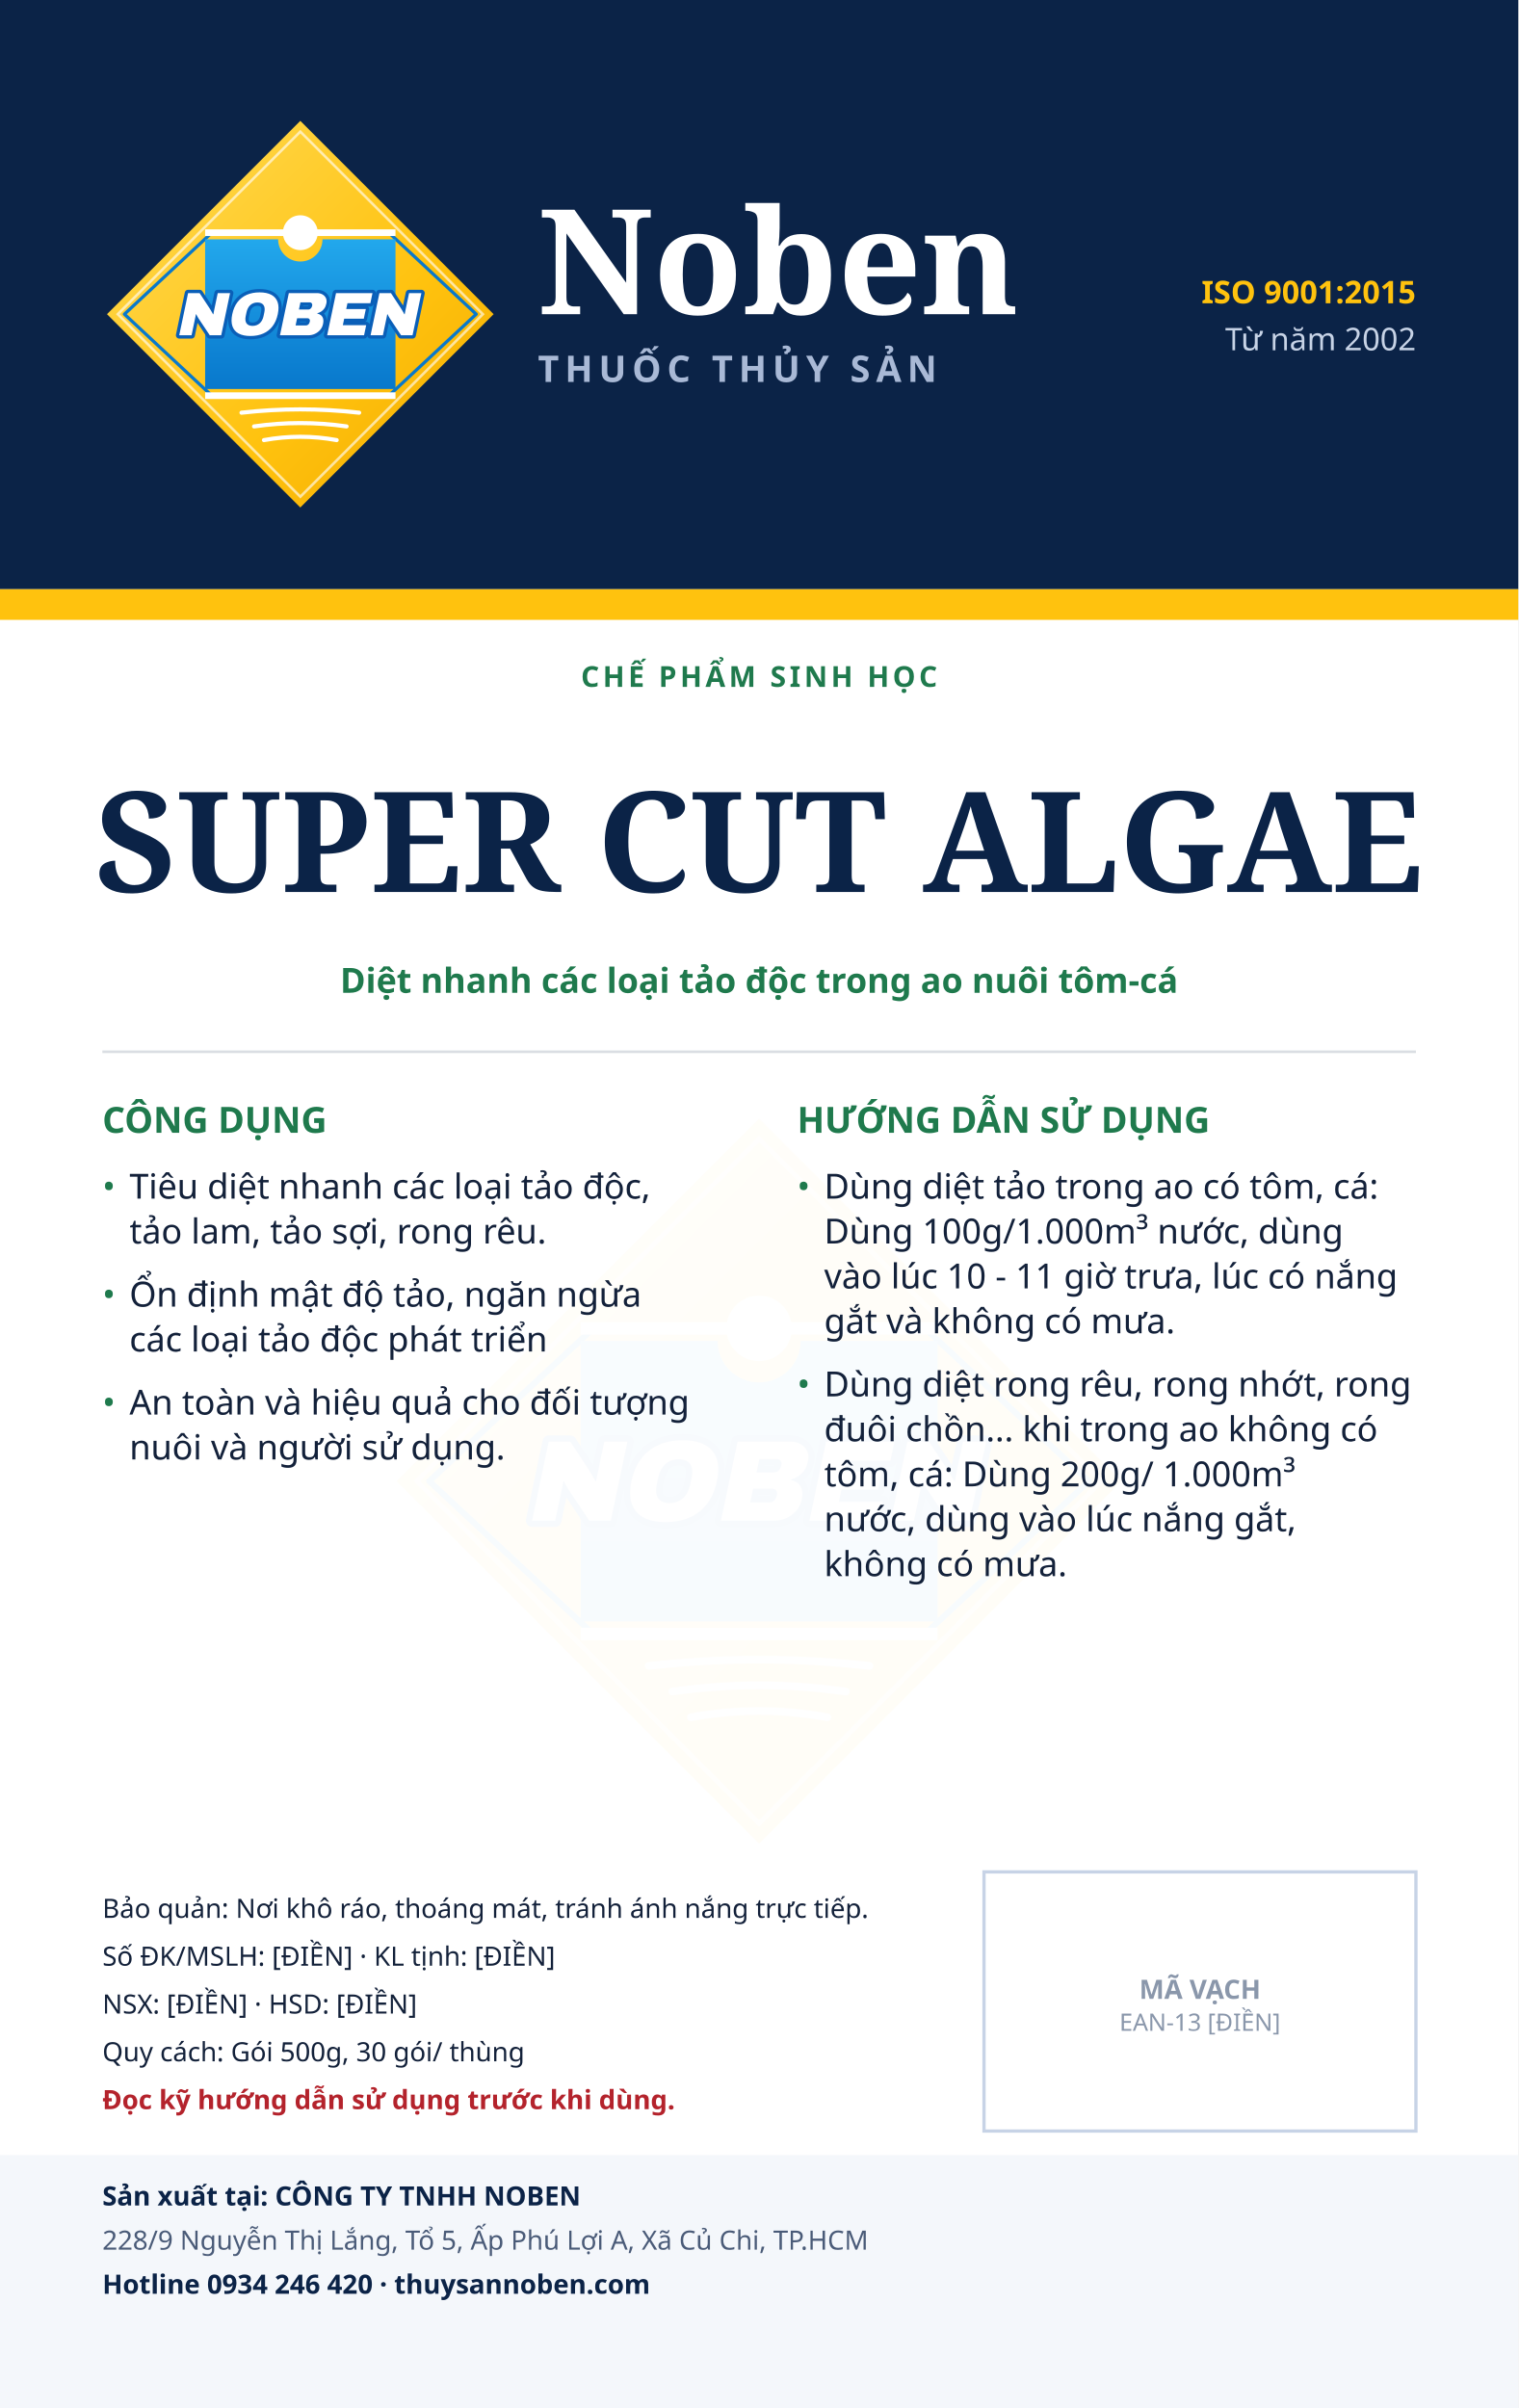
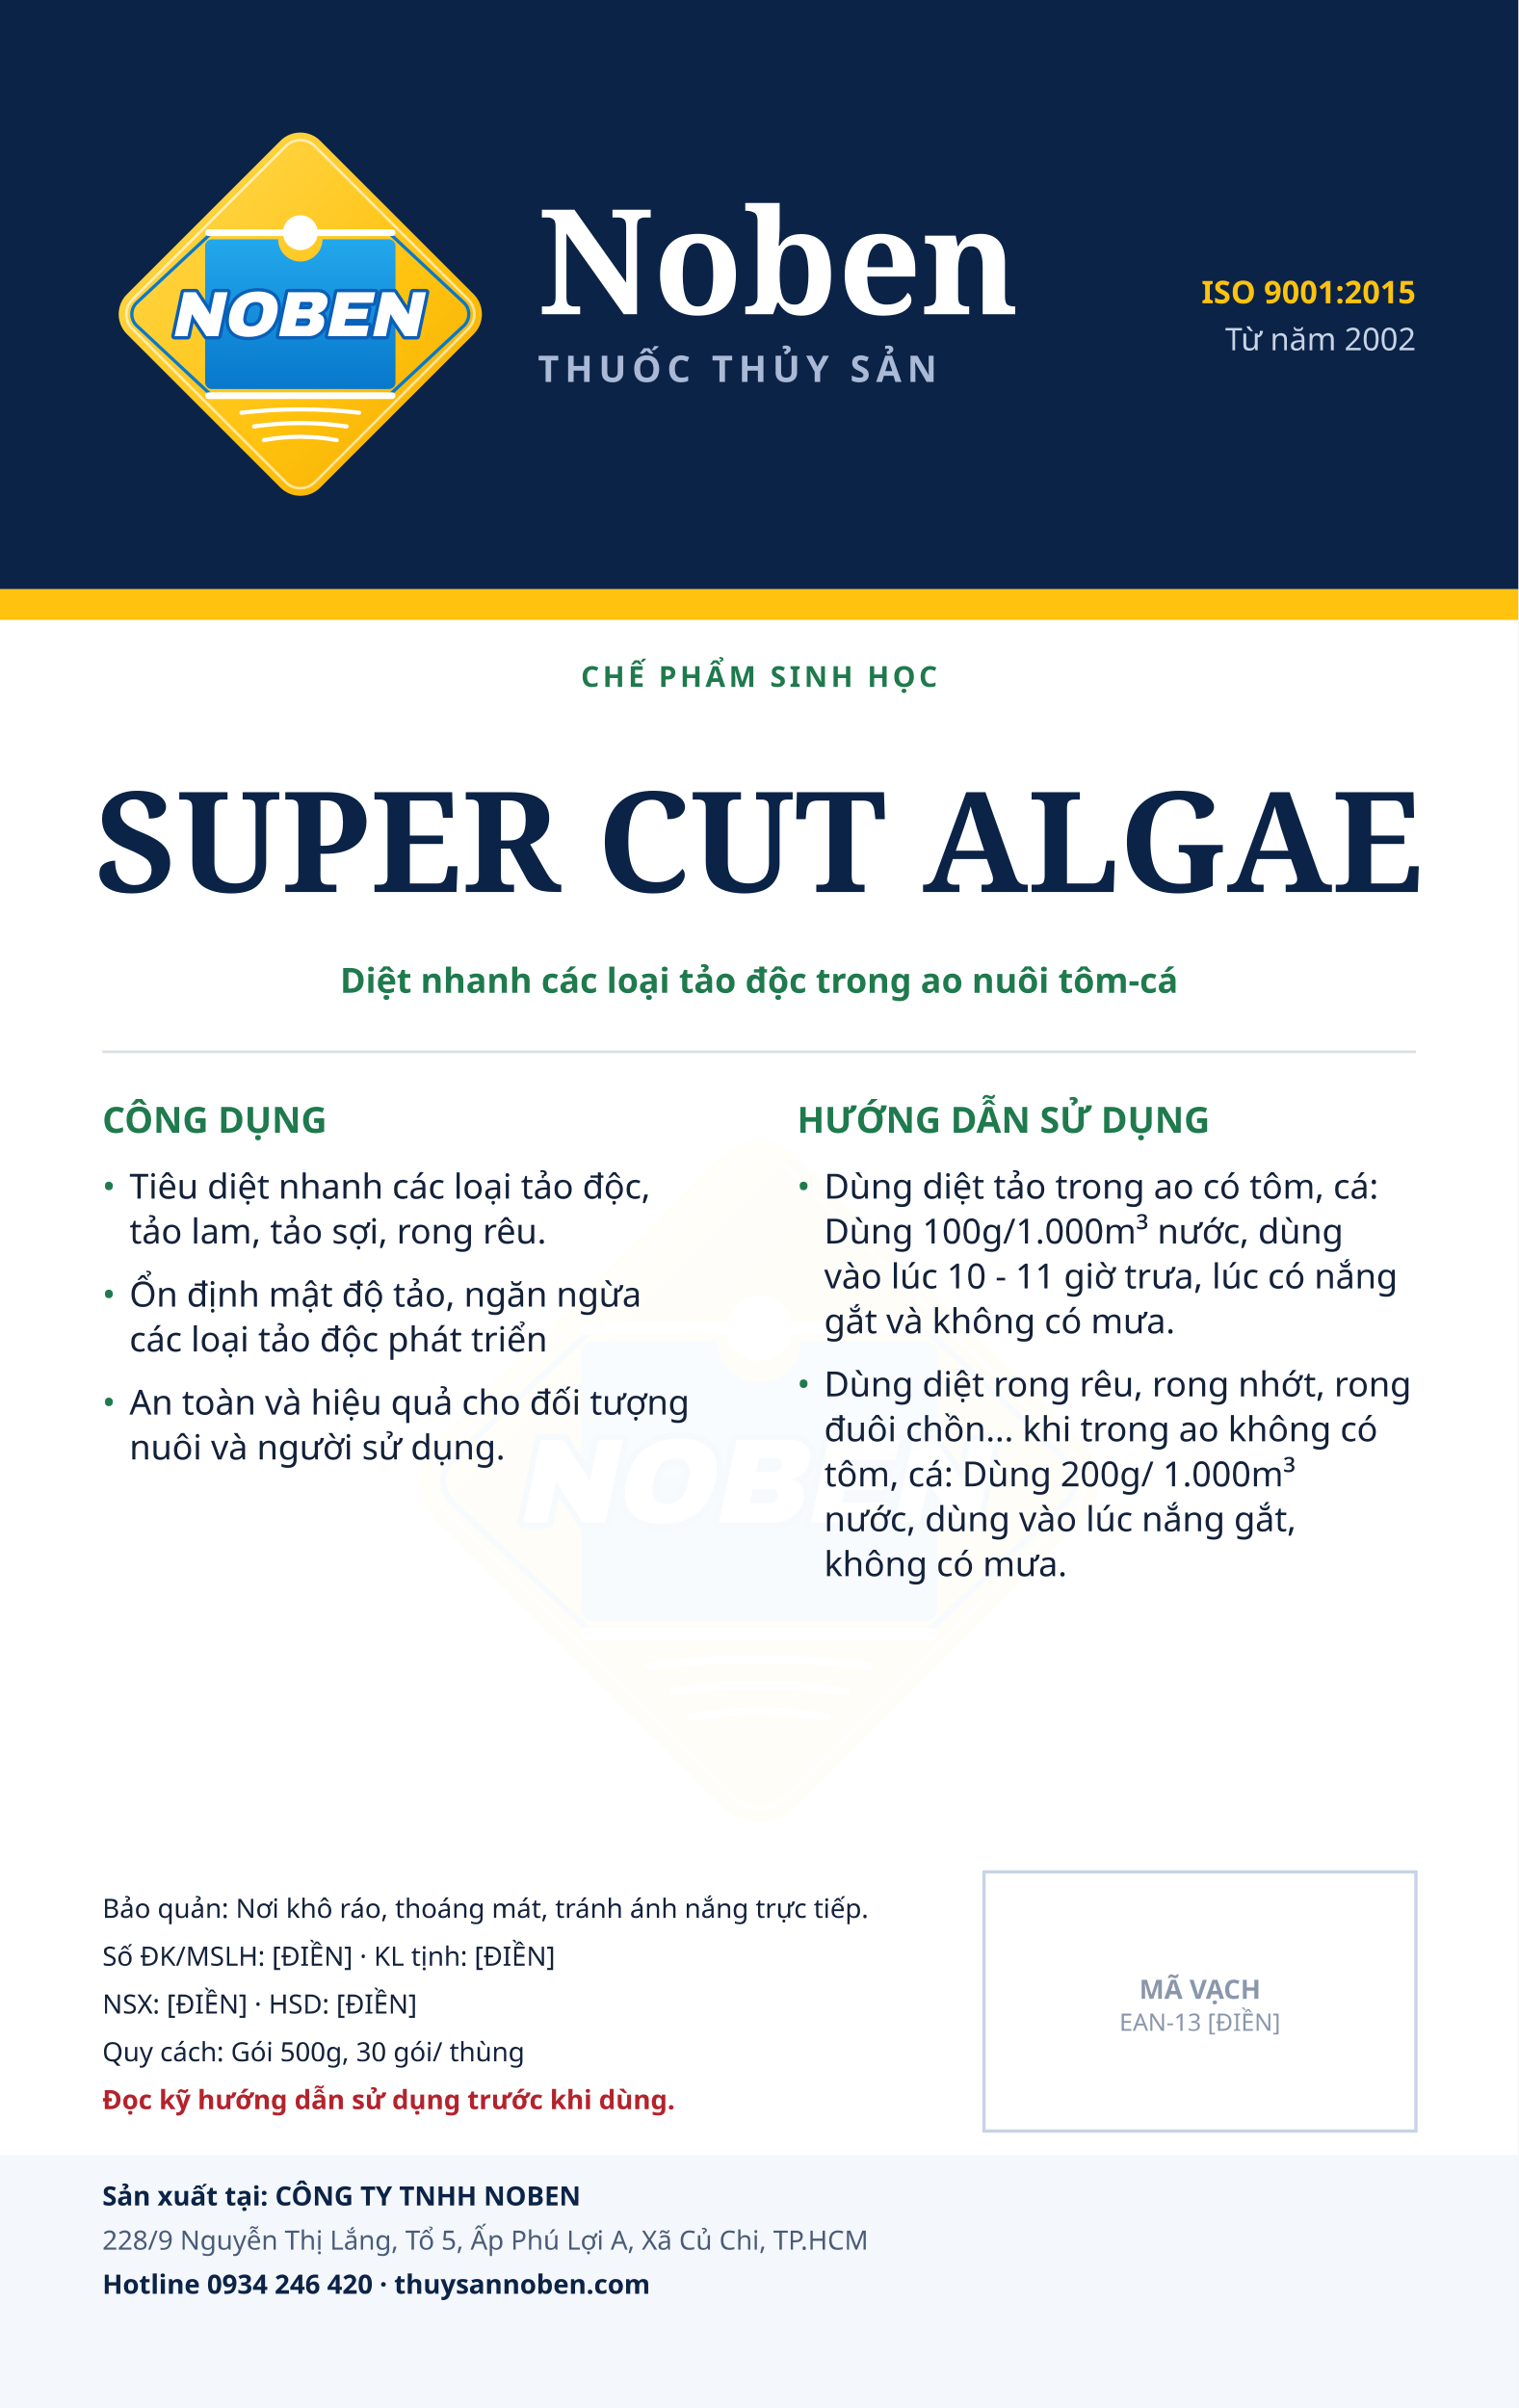
<svg xmlns="http://www.w3.org/2000/svg" xmlns:xlink="http://www.w3.org/1999/xlink" width="116mm" height="183.98mm" viewBox="-3 -3 116 183.98" data-trim="110 177.98" data-tran-le="3" data-an-toan="4.82">
  <defs>
    <clipPath id="nb-trang-giua">
      <rect x="0" y="44.36" width="110" height="117.29" />
    </clipPath>
  </defs>
  <g id="nen">
    <rect x="-3" y="-3" width="116" height="183.98" fill="#ffffff" />
    <rect x="-3" y="161.65" width="116" height="19.33" fill="#f4f7fb" />
    <g opacity="0.035" clip-path="url(#nb-trang-giua)">
      <use href="#nb-mark-art" xlink:href="#nb-mark-art" transform="translate(26.64 81.81) scale(0.11077)" />
    </g>
  </g>
  <g id="dai-thuong-hieu" data-khung="38.09 0 67.09 42.02">
    <rect x="-3" y="-3" width="116" height="45.02" fill="#0b2347" />
    <rect x="-3" y="42.02" width="116" height="2.34" fill="#ffc20e" />
    <text font-family="'Playfair Display ExtraBold', 'Playfair Display', serif" font-weight="800" font-size="11.18" fill="#ffffff" x="38.09" y="21.01">Noben</text>
    <text font-family="'Be Vietnam Pro SemiBold', 'Be Vietnam Pro', sans-serif" font-weight="600" font-size="2.79" fill="#a9b9d6" letter-spacing="0.45" x="38.09" y="26.18">THUỐC THỦY SẢN</text>
    <text font-family="'Be Vietnam Pro SemiBold', 'Be Vietnam Pro', sans-serif" font-weight="600" font-size="2.39" fill="#ffc20e" text-anchor="end" x="105.18" y="20.17">ISO 9001:2015</text>
    <text font-family="'Be Vietnam Pro', sans-serif" font-weight="400" font-size="2.39" fill="#c7d3e6" text-anchor="end" x="105.18" y="23.76">Từ năm 2002</text>
  </g>
  <g id="logo">
    <g transform="translate(4.82 5.88) scale(0.05908)">
      <g id="nb-mark-art">
        <defs>
          <linearGradient id="nb-g" x1="0" y1="0" x2="1" y2="1">
            <stop offset="0" stop-color="#ffdb57" />
            <stop offset=".618" stop-color="#ffc20e" />
            <stop offset="1" stop-color="#f2a900" />
          </linearGradient>
          <linearGradient id="nb-b" x1="0" y1="0" x2="0" y2="1">
            <stop offset="0" stop-color="#22a8ec" />
            <stop offset=".618" stop-color="#1289d8" />
            <stop offset="1" stop-color="#0878cc" />
          </linearGradient>
        </defs>
-         <path d="M256 6 L506 256 L256 506 L6 256 Z" fill="url(#nb-g)" />
-         <path d="M256 19.93 L492.07 256 L256 492.07 L19.93 256 Z" fill="none" stroke="#fff" stroke-opacity=".618" stroke-width="3.29" />
-         <path d="M370.48 150.62 L483.46 256 L370.48 361.38 M141.52 150.62 L28.54 256 L141.52 361.38" fill="none" stroke="#0878cc" stroke-width="4.18" stroke-linejoin="round" stroke-linecap="round" />
-         <path d="M132.91 150.62 H379.09 M132.91 361.38 H379.09" stroke="#fff" stroke-width="8.61" />
-         <path d="M132.91 159.23 H227.33 A28.67 28.67 0 0 0 284.67 159.23 H379.09 V352.77 H132.91 Z" fill="url(#nb-b)" />
+         <path d="M281.79 31.79 L480.21 230.21 A36.47 36.47 0 0 1 480.21 281.79 L281.79 480.21 A36.47 36.47 0 0 1 230.21 480.21 L31.79 281.79 A36.47 36.47 0 0 1 31.79 230.21 L230.21 31.79 A36.47 36.47 0 0 1 281.79 31.79 Z" fill="url(#nb-g)" />
+         <path d="M274.83 38.76 L473.24 237.17 A26.62 26.62 0 0 1 473.24 274.83 L274.83 473.24 A26.62 26.62 0 0 1 237.17 473.24 L38.76 274.83 A26.62 26.62 0 0 1 38.76 237.17 L237.17 38.76 A26.62 26.62 0 0 1 274.83 38.76 Z" fill="none" stroke="#fff" stroke-opacity=".618" stroke-width="3.29" />
+         <path d="M370.48 150.62 L467.36 240.98 A20.53 20.53 0 0 1 467.36 271.02 L370.48 361.38 M141.52 150.62 L44.64 240.98 A20.53 20.53 0 0 0 44.64 271.02 L141.52 361.38" fill="none" stroke="#0878cc" stroke-width="4.18" stroke-linejoin="round" stroke-linecap="round" />
+         <rect x="132.91" y="146.31" width="246.19" height="8.61" rx="4.31" fill="#fff" />
+         <rect x="132.91" y="357.08" width="246.19" height="8.61" rx="4.31" fill="#fff" />
+         <path d="M141.52 159.23 H227.33 A28.67 28.67 0 0 0 284.67 159.23 H370.48 A8.61 8.61 0 0 1 379.09 167.84 V344.16 A8.61 8.61 0 0 1 370.48 352.77 H141.52 A8.61 8.61 0 0 1 132.91 344.16 V167.84 A8.61 8.61 0 0 1 141.52 159.23 Z" fill="url(#nb-b)" />
        <circle cx="256" cy="150.62" r="22.54" fill="#fff" />
-         <g transform="translate(93.56 283.26) scale(0.8613)">
-           <path d="M6.808 0.0 20.1 -63.296H37.396L52.312 -40.572Q52.947 -39.652 53.96 -37.904Q54.973 -36.156 56.022 -34.362Q57.071 -32.568 57.575 -31.464L58.074 -31.648Q58.523 -34.224 59.054 -36.754Q59.586 -39.284 59.856 -40.572L64.628 -63.296H83.12L69.828 0.0H52.624L35.765 -25.3Q34.587 -27.14 33.802 -28.658Q33.017 -30.176 32.295 -31.556L31.796 -31.372Q31.521 -29.624 31.154 -27.876Q30.787 -26.128 30.613 -25.3L25.3 0.0Z M113.676 1.104Q102.912 1.104 96.049 -2.576Q89.186 -6.256 86.674 -13.57Q84.162 -20.884 86.422 -31.648Q88.702 -42.504 94.276 -49.772Q99.85 -57.04 108.259 -60.72Q116.668 -64.4 127.432 -64.4Q138.288 -64.4 145.151 -60.72Q152.014 -57.04 154.536 -49.772Q157.058 -42.504 154.778 -31.648Q152.518 -20.884 146.934 -13.57Q141.35 -6.256 132.941 -2.576Q124.532 1.104 113.676 1.104ZM116.864 -14.076Q120.176 -14.076 122.928 -15.134Q125.68 -16.192 127.788 -18.124Q129.896 -20.056 131.294 -22.77Q132.692 -25.484 133.368 -28.704L134.604 -34.592Q135.281 -37.812 135.022 -40.526Q134.764 -43.24 133.468 -45.172Q132.172 -47.104 129.864 -48.162Q127.556 -49.22 124.244 -49.22Q120.932 -49.22 118.18 -48.162Q115.428 -47.104 113.366 -45.172Q111.304 -43.24 109.906 -40.526Q108.509 -37.812 107.832 -34.592L106.596 -28.704Q105.92 -25.484 106.178 -22.77Q106.436 -20.056 107.686 -18.124Q108.936 -16.192 111.244 -15.134Q113.552 -14.076 116.864 -14.076Z M158.08 0.0 171.372 -63.296H213.508Q218.292 -63.296 221.833 -61.318Q225.373 -59.34 227.031 -55.844Q228.689 -52.348 227.723 -47.748Q226.757 -43.148 224.667 -40.204Q222.577 -37.26 219.827 -35.558Q217.078 -33.856 214.052 -33.028L213.975 -32.66Q217.132 -31.924 219.469 -30.13Q221.807 -28.336 222.786 -25.116Q223.766 -21.896 222.704 -16.836Q221.641 -11.776 218.365 -8.004Q215.089 -4.232 210.504 -2.116Q205.92 0.0 200.768 0.0ZM181.503 -14.72H196.959Q199.075 -14.72 200.672 -16.192Q202.269 -17.664 202.888 -20.608Q203.177 -21.988 202.821 -23.138Q202.464 -24.288 201.542 -24.932Q200.619 -25.576 199.239 -25.576H183.783ZM186.526 -38.64H200.51Q201.982 -38.64 203.139 -39.33Q204.296 -40.02 205.165 -41.308Q206.033 -42.596 206.439 -44.528Q206.864 -46.552 205.783 -47.978Q204.703 -49.404 202.771 -49.404H188.787Z M228.932 0.0 242.224 -63.296H296.964L293.776 -48.116H259.368L257.533 -39.376H286.973L283.92 -24.84H254.48L252.452 -15.18H287.504L284.316 0.0Z M294.08 0.0 307.372 -63.296H324.668L339.584 -40.572Q340.219 -39.652 341.232 -37.904Q342.245 -36.156 343.294 -34.362Q344.343 -32.568 344.847 -31.464L345.346 -31.648Q345.795 -34.224 346.326 -36.754Q346.858 -39.284 347.128 -40.572L351.9 -63.296H370.392L357.1 0.0H339.896L323.037 -25.3Q321.859 -27.14 321.074 -28.658Q320.289 -30.176 319.567 -31.556L319.068 -31.372Q318.793 -29.624 318.426 -27.876Q318.059 -26.128 317.885 -25.3L312.572 0.0Z" fill="none" stroke="#0a5fb8" stroke-width="10" stroke-linejoin="round" />
-           <path d="M6.808 0.0 20.1 -63.296H37.396L52.312 -40.572Q52.947 -39.652 53.96 -37.904Q54.973 -36.156 56.022 -34.362Q57.071 -32.568 57.575 -31.464L58.074 -31.648Q58.523 -34.224 59.054 -36.754Q59.586 -39.284 59.856 -40.572L64.628 -63.296H83.12L69.828 0.0H52.624L35.765 -25.3Q34.587 -27.14 33.802 -28.658Q33.017 -30.176 32.295 -31.556L31.796 -31.372Q31.521 -29.624 31.154 -27.876Q30.787 -26.128 30.613 -25.3L25.3 0.0Z M113.676 1.104Q102.912 1.104 96.049 -2.576Q89.186 -6.256 86.674 -13.57Q84.162 -20.884 86.422 -31.648Q88.702 -42.504 94.276 -49.772Q99.85 -57.04 108.259 -60.72Q116.668 -64.4 127.432 -64.4Q138.288 -64.4 145.151 -60.72Q152.014 -57.04 154.536 -49.772Q157.058 -42.504 154.778 -31.648Q152.518 -20.884 146.934 -13.57Q141.35 -6.256 132.941 -2.576Q124.532 1.104 113.676 1.104ZM116.864 -14.076Q120.176 -14.076 122.928 -15.134Q125.68 -16.192 127.788 -18.124Q129.896 -20.056 131.294 -22.77Q132.692 -25.484 133.368 -28.704L134.604 -34.592Q135.281 -37.812 135.022 -40.526Q134.764 -43.24 133.468 -45.172Q132.172 -47.104 129.864 -48.162Q127.556 -49.22 124.244 -49.22Q120.932 -49.22 118.18 -48.162Q115.428 -47.104 113.366 -45.172Q111.304 -43.24 109.906 -40.526Q108.509 -37.812 107.832 -34.592L106.596 -28.704Q105.92 -25.484 106.178 -22.77Q106.436 -20.056 107.686 -18.124Q108.936 -16.192 111.244 -15.134Q113.552 -14.076 116.864 -14.076Z M158.08 0.0 171.372 -63.296H213.508Q218.292 -63.296 221.833 -61.318Q225.373 -59.34 227.031 -55.844Q228.689 -52.348 227.723 -47.748Q226.757 -43.148 224.667 -40.204Q222.577 -37.26 219.827 -35.558Q217.078 -33.856 214.052 -33.028L213.975 -32.66Q217.132 -31.924 219.469 -30.13Q221.807 -28.336 222.786 -25.116Q223.766 -21.896 222.704 -16.836Q221.641 -11.776 218.365 -8.004Q215.089 -4.232 210.504 -2.116Q205.92 0.0 200.768 0.0ZM181.503 -14.72H196.959Q199.075 -14.72 200.672 -16.192Q202.269 -17.664 202.888 -20.608Q203.177 -21.988 202.821 -23.138Q202.464 -24.288 201.542 -24.932Q200.619 -25.576 199.239 -25.576H183.783ZM186.526 -38.64H200.51Q201.982 -38.64 203.139 -39.33Q204.296 -40.02 205.165 -41.308Q206.033 -42.596 206.439 -44.528Q206.864 -46.552 205.783 -47.978Q204.703 -49.404 202.771 -49.404H188.787Z M228.932 0.0 242.224 -63.296H296.964L293.776 -48.116H259.368L257.533 -39.376H286.973L283.92 -24.84H254.48L252.452 -15.18H287.504L284.316 0.0Z M294.08 0.0 307.372 -63.296H324.668L339.584 -40.572Q340.219 -39.652 341.232 -37.904Q342.245 -36.156 343.294 -34.362Q344.343 -32.568 344.847 -31.464L345.346 -31.648Q345.795 -34.224 346.326 -36.754Q346.858 -39.284 347.128 -40.572L351.9 -63.296H370.392L357.1 0.0H339.896L323.037 -25.3Q321.859 -27.14 321.074 -28.658Q320.289 -30.176 319.567 -31.556L319.068 -31.372Q318.793 -29.624 318.426 -27.876Q318.059 -26.128 317.885 -25.3L312.572 0.0Z" fill="#fff" />
+         <g transform="translate(93.46 284.39) scale(0.89704)">
+           <g fill="none" stroke="#0a5fb8" stroke-width="9.6" stroke-linejoin="round">
+             <path transform="translate(-6.81 0)" d="M6.808 0.0 20.1 -63.296H37.396L52.312 -40.572Q52.947 -39.652 53.96 -37.904Q54.973 -36.156 56.022 -34.362Q57.071 -32.568 57.575 -31.464L58.074 -31.648Q58.523 -34.224 59.054 -36.754Q59.586 -39.284 59.856 -40.572L64.628 -63.296H83.12L69.828 0.0H52.624L35.765 -25.3Q34.587 -27.14 33.802 -28.658Q33.017 -30.176 32.295 -31.556L31.796 -31.372Q31.521 -29.624 31.154 -27.876Q30.787 -26.128 30.613 -25.3L25.3 0.0Z " />
+             <path transform="translate(-7.2 0)" d="M113.676 1.104Q102.912 1.104 96.049 -2.576Q89.186 -6.256 86.674 -13.57Q84.162 -20.884 86.422 -31.648Q88.702 -42.504 94.276 -49.772Q99.85 -57.04 108.259 -60.72Q116.668 -64.4 127.432 -64.4Q138.288 -64.4 145.151 -60.72Q152.014 -57.04 154.536 -49.772Q157.058 -42.504 154.778 -31.648Q152.518 -20.884 146.934 -13.57Q141.35 -6.256 132.941 -2.576Q124.532 1.104 113.676 1.104ZM116.864 -14.076Q120.176 -14.076 122.928 -15.134Q125.68 -16.192 127.788 -18.124Q129.896 -20.056 131.294 -22.77Q132.692 -25.484 133.368 -28.704L134.604 -34.592Q135.281 -37.812 135.022 -40.526Q134.764 -43.24 133.468 -45.172Q132.172 -47.104 129.864 -48.162Q127.556 -49.22 124.244 -49.22Q120.932 -49.22 118.18 -48.162Q115.428 -47.104 113.366 -45.172Q111.304 -43.24 109.906 -40.526Q108.509 -37.812 107.832 -34.592L106.596 -28.704Q105.92 -25.484 106.178 -22.77Q106.436 -20.056 107.686 -18.124Q108.936 -16.192 111.244 -15.134Q113.552 -14.076 116.864 -14.076Z " />
+             <path transform="translate(-7.59 0)" d="M158.08 0.0 171.372 -63.296H213.508Q218.292 -63.296 221.833 -61.318Q225.373 -59.34 227.031 -55.844Q228.689 -52.348 227.723 -47.748Q226.757 -43.148 224.667 -40.204Q222.577 -37.26 219.827 -35.558Q217.078 -33.856 214.052 -33.028L213.975 -32.66Q217.132 -31.924 219.469 -30.13Q221.807 -28.336 222.786 -25.116Q223.766 -21.896 222.704 -16.836Q221.641 -11.776 218.365 -8.004Q215.089 -4.232 210.504 -2.116Q205.92 0.0 200.768 0.0ZM181.503 -14.72H196.959Q199.075 -14.72 200.672 -16.192Q202.269 -17.664 202.888 -20.608Q203.177 -21.988 202.821 -23.138Q202.464 -24.288 201.542 -24.932Q200.619 -25.576 199.239 -25.576H183.783ZM186.526 -38.64H200.51Q201.982 -38.64 203.139 -39.33Q204.296 -40.02 205.165 -41.308Q206.033 -42.596 206.439 -44.528Q206.864 -46.552 205.783 -47.978Q204.703 -49.404 202.771 -49.404H188.787Z " />
+             <path transform="translate(-7.8 0)" d="M228.932 0.0 242.224 -63.296H296.964L293.776 -48.116H259.368L257.533 -39.376H286.973L283.92 -24.84H254.48L252.452 -15.18H287.504L284.316 0.0Z " />
+             <path transform="translate(-8 0)" d="M294.08 0.0 307.372 -63.296H324.668L339.584 -40.572Q340.219 -39.652 341.232 -37.904Q342.245 -36.156 343.294 -34.362Q344.343 -32.568 344.847 -31.464L345.346 -31.648Q345.795 -34.224 346.326 -36.754Q346.858 -39.284 347.128 -40.572L351.9 -63.296H370.392L357.1 0.0H339.896L323.037 -25.3Q321.859 -27.14 321.074 -28.658Q320.289 -30.176 319.567 -31.556L319.068 -31.372Q318.793 -29.624 318.426 -27.876Q318.059 -26.128 317.885 -25.3L312.572 0.0Z" />
+           </g>
+           <g fill="#fff">
+             <path transform="translate(-6.81 0)" d="M6.808 0.0 20.1 -63.296H37.396L52.312 -40.572Q52.947 -39.652 53.96 -37.904Q54.973 -36.156 56.022 -34.362Q57.071 -32.568 57.575 -31.464L58.074 -31.648Q58.523 -34.224 59.054 -36.754Q59.586 -39.284 59.856 -40.572L64.628 -63.296H83.12L69.828 0.0H52.624L35.765 -25.3Q34.587 -27.14 33.802 -28.658Q33.017 -30.176 32.295 -31.556L31.796 -31.372Q31.521 -29.624 31.154 -27.876Q30.787 -26.128 30.613 -25.3L25.3 0.0Z " />
+             <path transform="translate(-7.2 0)" d="M113.676 1.104Q102.912 1.104 96.049 -2.576Q89.186 -6.256 86.674 -13.57Q84.162 -20.884 86.422 -31.648Q88.702 -42.504 94.276 -49.772Q99.85 -57.04 108.259 -60.72Q116.668 -64.4 127.432 -64.4Q138.288 -64.4 145.151 -60.72Q152.014 -57.04 154.536 -49.772Q157.058 -42.504 154.778 -31.648Q152.518 -20.884 146.934 -13.57Q141.35 -6.256 132.941 -2.576Q124.532 1.104 113.676 1.104ZM116.864 -14.076Q120.176 -14.076 122.928 -15.134Q125.68 -16.192 127.788 -18.124Q129.896 -20.056 131.294 -22.77Q132.692 -25.484 133.368 -28.704L134.604 -34.592Q135.281 -37.812 135.022 -40.526Q134.764 -43.24 133.468 -45.172Q132.172 -47.104 129.864 -48.162Q127.556 -49.22 124.244 -49.22Q120.932 -49.22 118.18 -48.162Q115.428 -47.104 113.366 -45.172Q111.304 -43.24 109.906 -40.526Q108.509 -37.812 107.832 -34.592L106.596 -28.704Q105.92 -25.484 106.178 -22.77Q106.436 -20.056 107.686 -18.124Q108.936 -16.192 111.244 -15.134Q113.552 -14.076 116.864 -14.076Z " />
+             <path transform="translate(-7.59 0)" d="M158.08 0.0 171.372 -63.296H213.508Q218.292 -63.296 221.833 -61.318Q225.373 -59.34 227.031 -55.844Q228.689 -52.348 227.723 -47.748Q226.757 -43.148 224.667 -40.204Q222.577 -37.26 219.827 -35.558Q217.078 -33.856 214.052 -33.028L213.975 -32.66Q217.132 -31.924 219.469 -30.13Q221.807 -28.336 222.786 -25.116Q223.766 -21.896 222.704 -16.836Q221.641 -11.776 218.365 -8.004Q215.089 -4.232 210.504 -2.116Q205.92 0.0 200.768 0.0ZM181.503 -14.72H196.959Q199.075 -14.72 200.672 -16.192Q202.269 -17.664 202.888 -20.608Q203.177 -21.988 202.821 -23.138Q202.464 -24.288 201.542 -24.932Q200.619 -25.576 199.239 -25.576H183.783ZM186.526 -38.64H200.51Q201.982 -38.64 203.139 -39.33Q204.296 -40.02 205.165 -41.308Q206.033 -42.596 206.439 -44.528Q206.864 -46.552 205.783 -47.978Q204.703 -49.404 202.771 -49.404H188.787Z " />
+             <path transform="translate(-7.8 0)" d="M228.932 0.0 242.224 -63.296H296.964L293.776 -48.116H259.368L257.533 -39.376H286.973L283.92 -24.84H254.48L252.452 -15.18H287.504L284.316 0.0Z " />
+             <path transform="translate(-8 0)" d="M294.08 0.0 307.372 -63.296H324.668L339.584 -40.572Q340.219 -39.652 341.232 -37.904Q342.245 -36.156 343.294 -34.362Q344.343 -32.568 344.847 -31.464L345.346 -31.648Q345.795 -34.224 346.326 -36.754Q346.858 -39.284 347.128 -40.572L351.9 -63.296H370.392L357.1 0.0H339.896L323.037 -25.3Q321.859 -27.14 321.074 -28.658Q320.289 -30.176 319.567 -31.556L319.068 -31.372Q318.793 -29.624 318.426 -27.876Q318.059 -26.128 317.885 -25.3L312.572 0.0Z" />
+           </g>
        </g>
        <path d="M179.92 383.41 Q256 374.8 332.08 383.41 M196.19 401.13 Q256 392.52 315.81 401.13 M208.98 418.85 Q256 410.24 303.02 418.85" fill="none" stroke="#fff" stroke-width="5.32" stroke-linecap="round" />
      </g>
    </g>
  </g>
  <g id="ten-san-pham" data-khung="4.82 44.36 100.36 35.96">
    <text font-family="'Be Vietnam Pro SemiBold', 'Be Vietnam Pro', sans-serif" font-weight="600" font-size="2.2" fill="#1f7a4d" text-anchor="middle" letter-spacing="0.26">
      <tspan x="55" y="49.48">CHẾ PHẨM SINH HỌC</tspan>
    </text>
    <text font-family="'Playfair Display ExtraBold', 'Playfair Display', serif" font-weight="800" font-size="10.68" fill="#0b2347" text-anchor="middle">
      <tspan x="55" y="65.15">SUPER CUT ALGAE</tspan>
    </text>
    <text font-family="'Be Vietnam Pro SemiBold', 'Be Vietnam Pro', sans-serif" font-weight="600" font-size="2.64" fill="#1f7a4d" text-anchor="middle">
      <tspan x="55" y="72.85">Diệt nhanh các loại tảo độc trong ao nuôi tôm-cá</tspan>
    </text>
  </g>
  <g id="cong-dung" data-khung="4.82 80.32 47.28 28.9">
    <line x1="4.82" y1="77.36" x2="105.18" y2="77.36" stroke="#0b2347" stroke-opacity="0.15" stroke-width="0.2" />
    <text font-family="'Be Vietnam Pro SemiBold', 'Be Vietnam Pro', sans-serif" font-weight="600" font-size="2.75" fill="#1f7a4d">
      <tspan x="4.82" y="83.55">CÔNG DỤNG</tspan>
    </text>
    <text font-family="'Be Vietnam Pro', sans-serif" font-weight="400" font-size="2.64" fill="#1f7a4d" x="4.82" y="88.58">•</text>
    <text font-family="'Be Vietnam Pro', sans-serif" font-weight="400" font-size="2.64" fill="#13213a">
      <tspan x="6.89" y="88.58">Tiêu diệt nhanh các loại tảo độc,</tspan>
      <tspan x="6.89" y="92.01">tảo lam, tảo sợi, rong rêu.</tspan>
    </text>
    <text font-family="'Be Vietnam Pro', sans-serif" font-weight="400" font-size="2.64" fill="#1f7a4d" x="4.82" y="96.83">•</text>
    <text font-family="'Be Vietnam Pro', sans-serif" font-weight="400" font-size="2.64" fill="#13213a">
      <tspan x="6.89" y="96.83">Ổn định mật độ tảo, ngăn ngừa</tspan>
      <tspan x="6.89" y="100.26">các loại tảo độc phát triển</tspan>
    </text>
    <text font-family="'Be Vietnam Pro', sans-serif" font-weight="400" font-size="2.64" fill="#1f7a4d" x="4.82" y="105.08">•</text>
    <text font-family="'Be Vietnam Pro', sans-serif" font-weight="400" font-size="2.64" fill="#13213a">
      <tspan x="6.89" y="105.08">An toàn và hiệu quả cho đối tượng</tspan>
      <tspan x="6.89" y="108.51">nuôi và người sử dụng.</tspan>
    </text>
  </g>
  <g id="huong-dan" data-khung="57.9 80.32 47.28 37.81">
    <text font-family="'Be Vietnam Pro SemiBold', 'Be Vietnam Pro', sans-serif" font-weight="600" font-size="2.75" fill="#1f7a4d">
      <tspan x="57.9" y="83.55">HƯỚNG DẪN SỬ DỤNG</tspan>
    </text>
    <text font-family="'Be Vietnam Pro', sans-serif" font-weight="400" font-size="2.64" fill="#1f7a4d" x="57.9" y="88.58">•</text>
    <text font-family="'Be Vietnam Pro', sans-serif" font-weight="400" font-size="2.64" fill="#13213a">
      <tspan x="59.97" y="88.58">Dùng diệt tảo trong ao có tôm, cá:</tspan>
      <tspan x="59.97" y="92.01">Dùng 100g/1.000m³ nước, dùng</tspan>
      <tspan x="59.97" y="95.44">vào lúc 10 - 11 giờ trưa, lúc có nắng</tspan>
      <tspan x="59.97" y="98.87">gắt và không có mưa.</tspan>
    </text>
    <text font-family="'Be Vietnam Pro', sans-serif" font-weight="400" font-size="2.64" fill="#1f7a4d" x="57.9" y="103.69">•</text>
    <text font-family="'Be Vietnam Pro', sans-serif" font-weight="400" font-size="2.64" fill="#13213a">
      <tspan x="59.97" y="103.69">Dùng diệt rong rêu, rong nhớt, rong</tspan>
      <tspan x="59.97" y="107.12">đuôi chồn... khi trong ao không có</tspan>
      <tspan x="59.97" y="110.56">tôm, cá: Dùng 200g/ 1.000m³</tspan>
      <tspan x="59.97" y="113.99">nước, dùng vào lúc nắng gắt,</tspan>
      <tspan x="59.97" y="117.42">không có mưa.</tspan>
    </text>
  </g>
  <g id="thanh-phan">
</g>
  <g id="phap-ly" data-khung="4.82 140.02 100.36 33.14">
    <text font-family="'Be Vietnam Pro', sans-serif" font-weight="400" font-size="2.03" fill="#13213a">
      <tspan x="4.82" y="143.53">Bảo quản: Nơi khô ráo, thoáng mát, tránh ánh nắng trực tiếp.</tspan>
    </text>
    <text font-family="'Be Vietnam Pro', sans-serif" font-weight="400" font-size="2.03" fill="#13213a">
      <tspan x="4.82" y="147.19">Số ĐK/MSLH: [ĐIỀN] · KL tịnh: [ĐIỀN]</tspan>
    </text>
    <text font-family="'Be Vietnam Pro', sans-serif" font-weight="400" font-size="2.03" fill="#13213a">
      <tspan x="4.82" y="150.84">NSX: [ĐIỀN] · HSD: [ĐIỀN]</tspan>
    </text>
    <text font-family="'Be Vietnam Pro', sans-serif" font-weight="400" font-size="2.03" fill="#13213a">
      <tspan x="4.82" y="154.49">Quy cách: Gói 500g, 30 gói/ thùng</tspan>
    </text>
    <text font-family="'Be Vietnam Pro SemiBold', 'Be Vietnam Pro', sans-serif" font-weight="600" font-size="2.03" fill="#b4232c">
      <tspan x="4.82" y="158.15">Đọc kỹ hướng dẫn sử dụng trước khi dùng.</tspan>
    </text>
    <text font-family="'Be Vietnam Pro SemiBold', 'Be Vietnam Pro', sans-serif" font-weight="600" font-size="2.03" fill="#0b2347">
      <tspan x="4.82" y="165.51">Sản xuất tại: CÔNG TY TNHH NOBEN</tspan>
    </text>
    <text font-family="'Be Vietnam Pro', sans-serif" font-weight="400" font-size="2.03" fill="#4a5b78">
      <tspan x="4.82" y="168.88">228/9 Nguyễn Thị Lắng, Tổ 5, Ấp Phú Lợi A, Xã Củ Chi, TP.HCM</tspan>
    </text>
    <text font-family="'Be Vietnam Pro SemiBold', 'Be Vietnam Pro', sans-serif" font-weight="600" font-size="2.03" fill="#0b2347">
      <tspan x="4.82" y="172.25">Hotline 0934 246 420 · thuysannoben.com</tspan>
    </text>
  </g>
  <g id="ma-vach" data-khung="72.18 140.02 33 19.8">
    <rect x="72.18" y="140.02" width="33" height="19.8" fill="#ffffff" stroke="#c7d3e6" stroke-width="0.25" />
    <text font-family="'Be Vietnam Pro SemiBold', 'Be Vietnam Pro', sans-serif" font-weight="600" font-size="2.03" fill="#8a97ab" text-anchor="middle" x="88.68" y="149.72">MÃ VẠCH</text>
    <text font-family="'Be Vietnam Pro', sans-serif" font-weight="400" font-size="1.83" fill="#8a97ab" text-anchor="middle" x="88.68" y="152.16">EAN-13 [ĐIỀN]</text>
  </g>
  <g id="vung-an-toan" display="none">
    <rect x="-3" y="-3" width="116" height="183.98" fill="none" stroke="#e6007e" stroke-width="0.2" />
    <rect x="0" y="0" width="110" height="177.98" fill="none" stroke="#00a0e9" stroke-width="0.25" />
    <rect x="4.82" y="4.82" width="100.36" height="168.34" fill="none" stroke="#2fb34a" stroke-width="0.2" stroke-dasharray="1 1" />
    <line x1="0" y1="110" x2="110" y2="110" stroke="#ffc20e" stroke-width="0.2" stroke-dasharray="2 1" />
  </g>
</svg>
